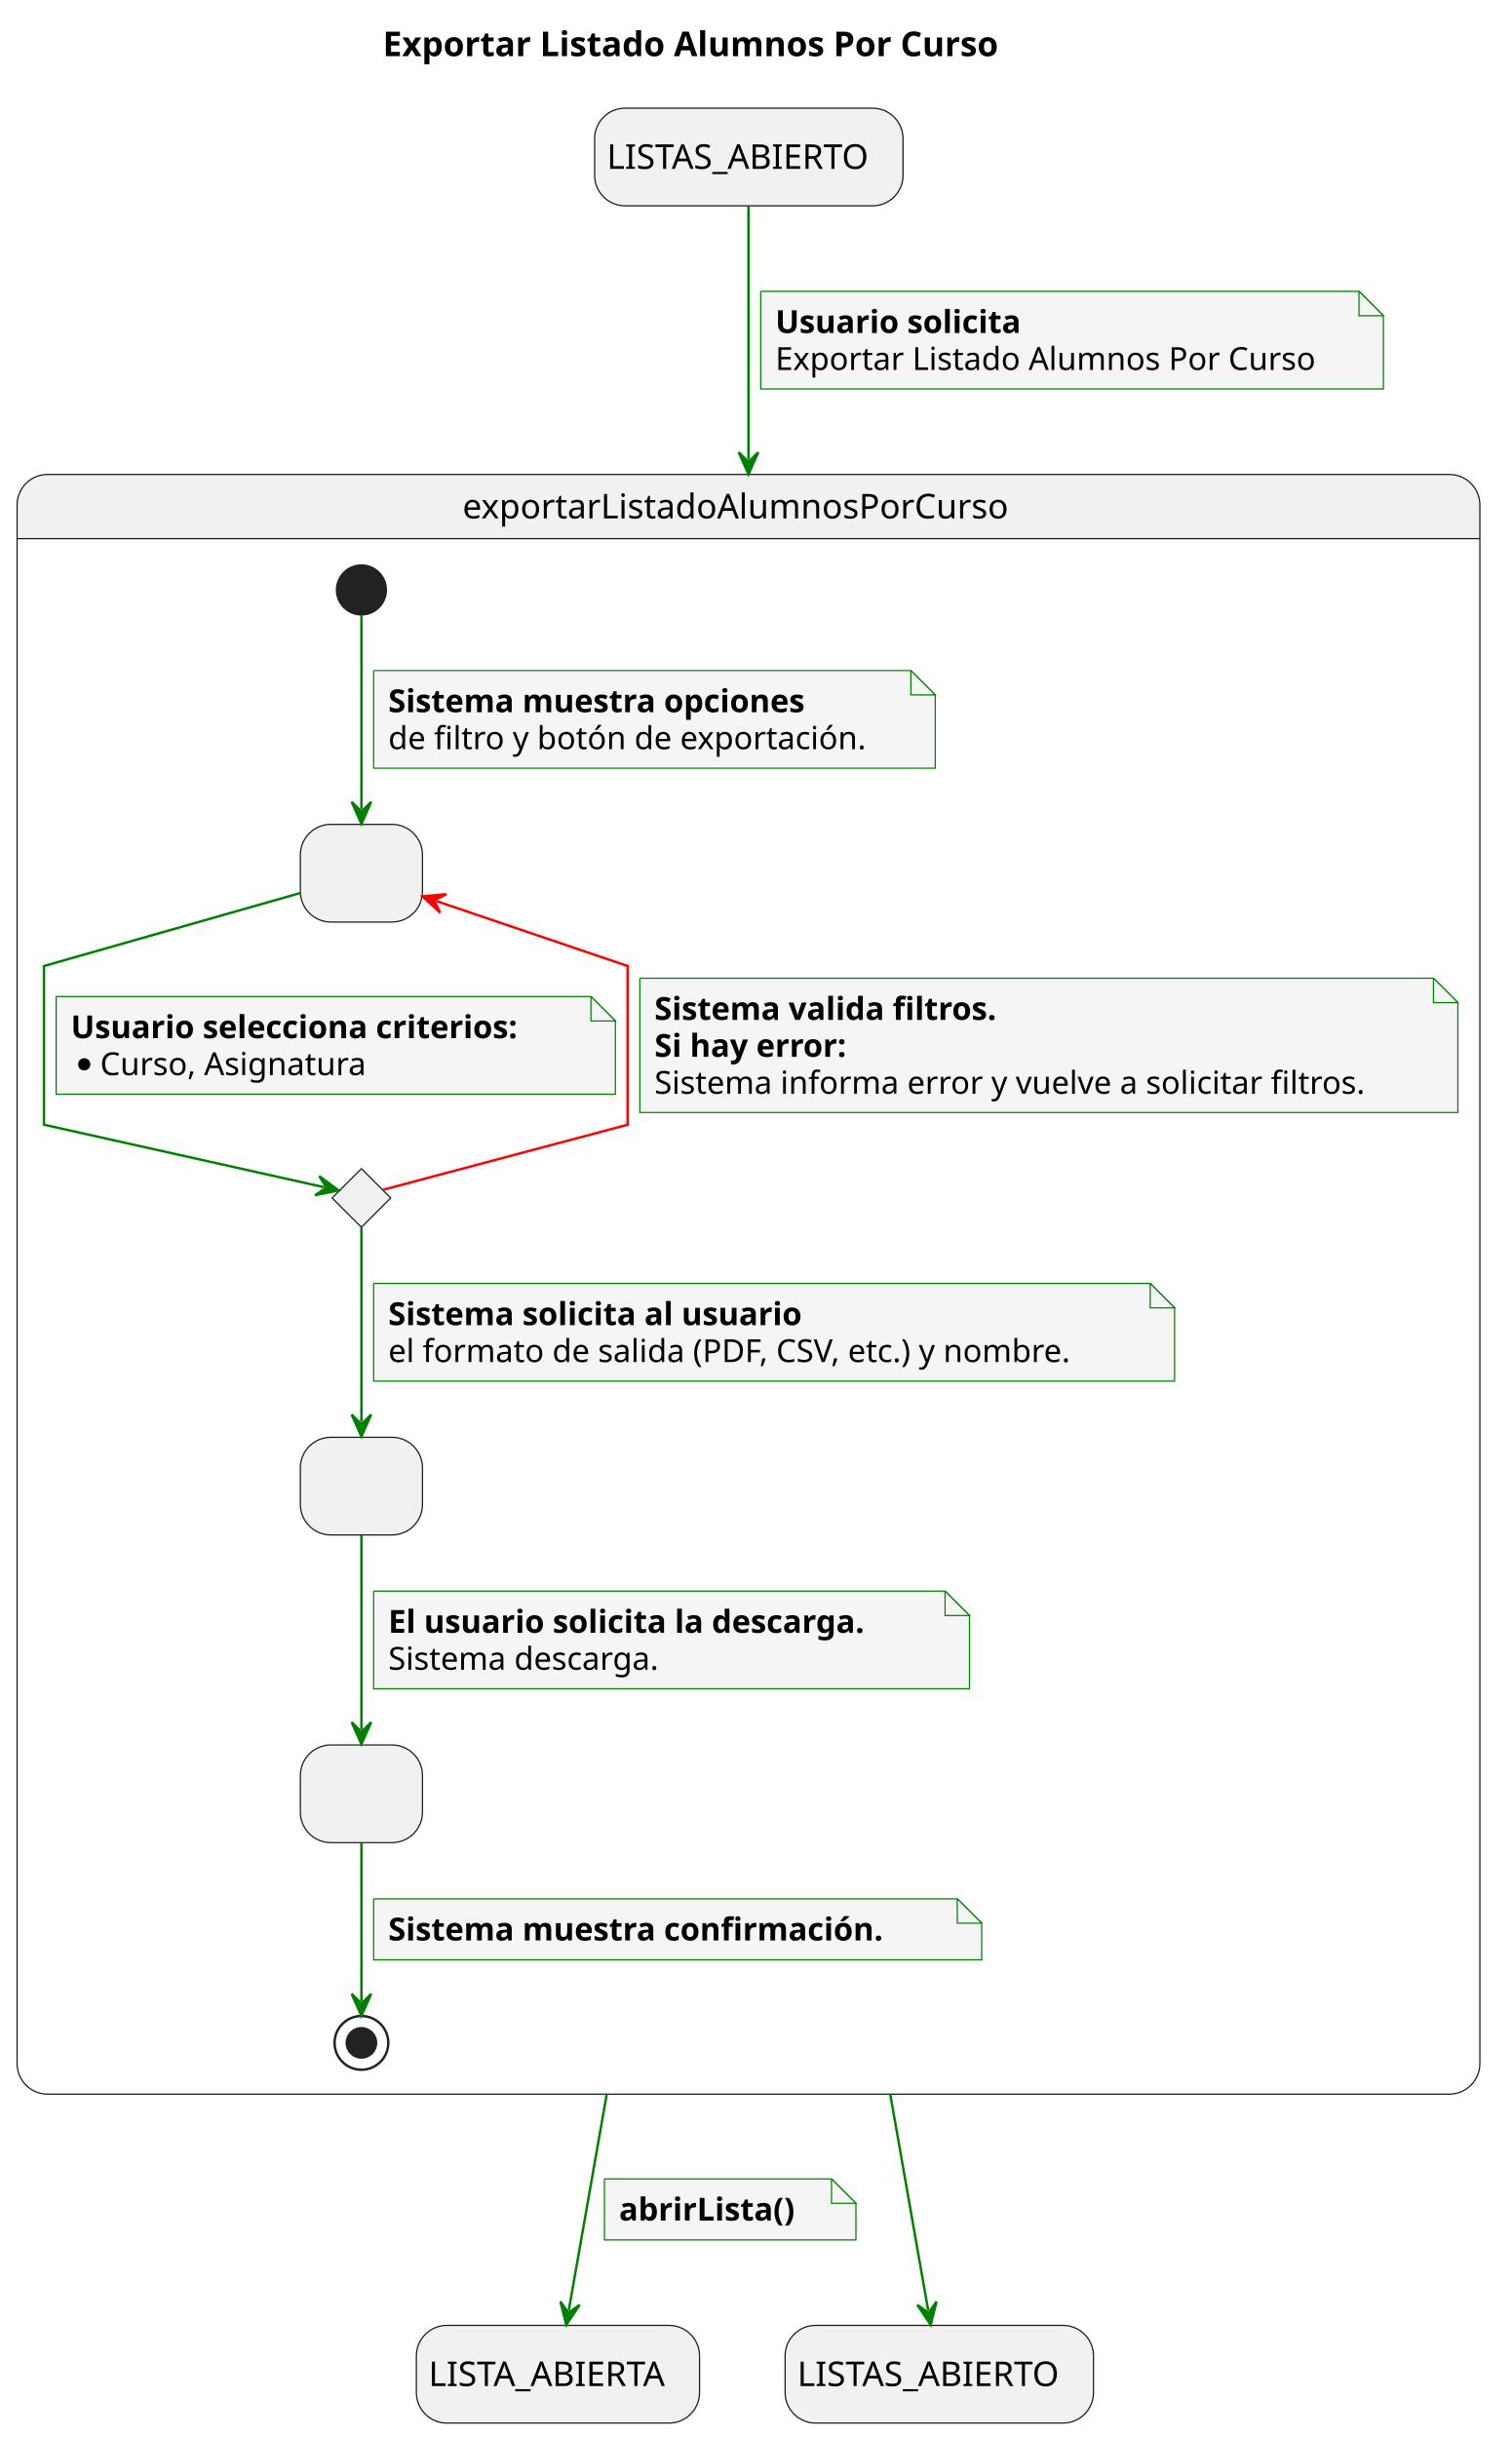
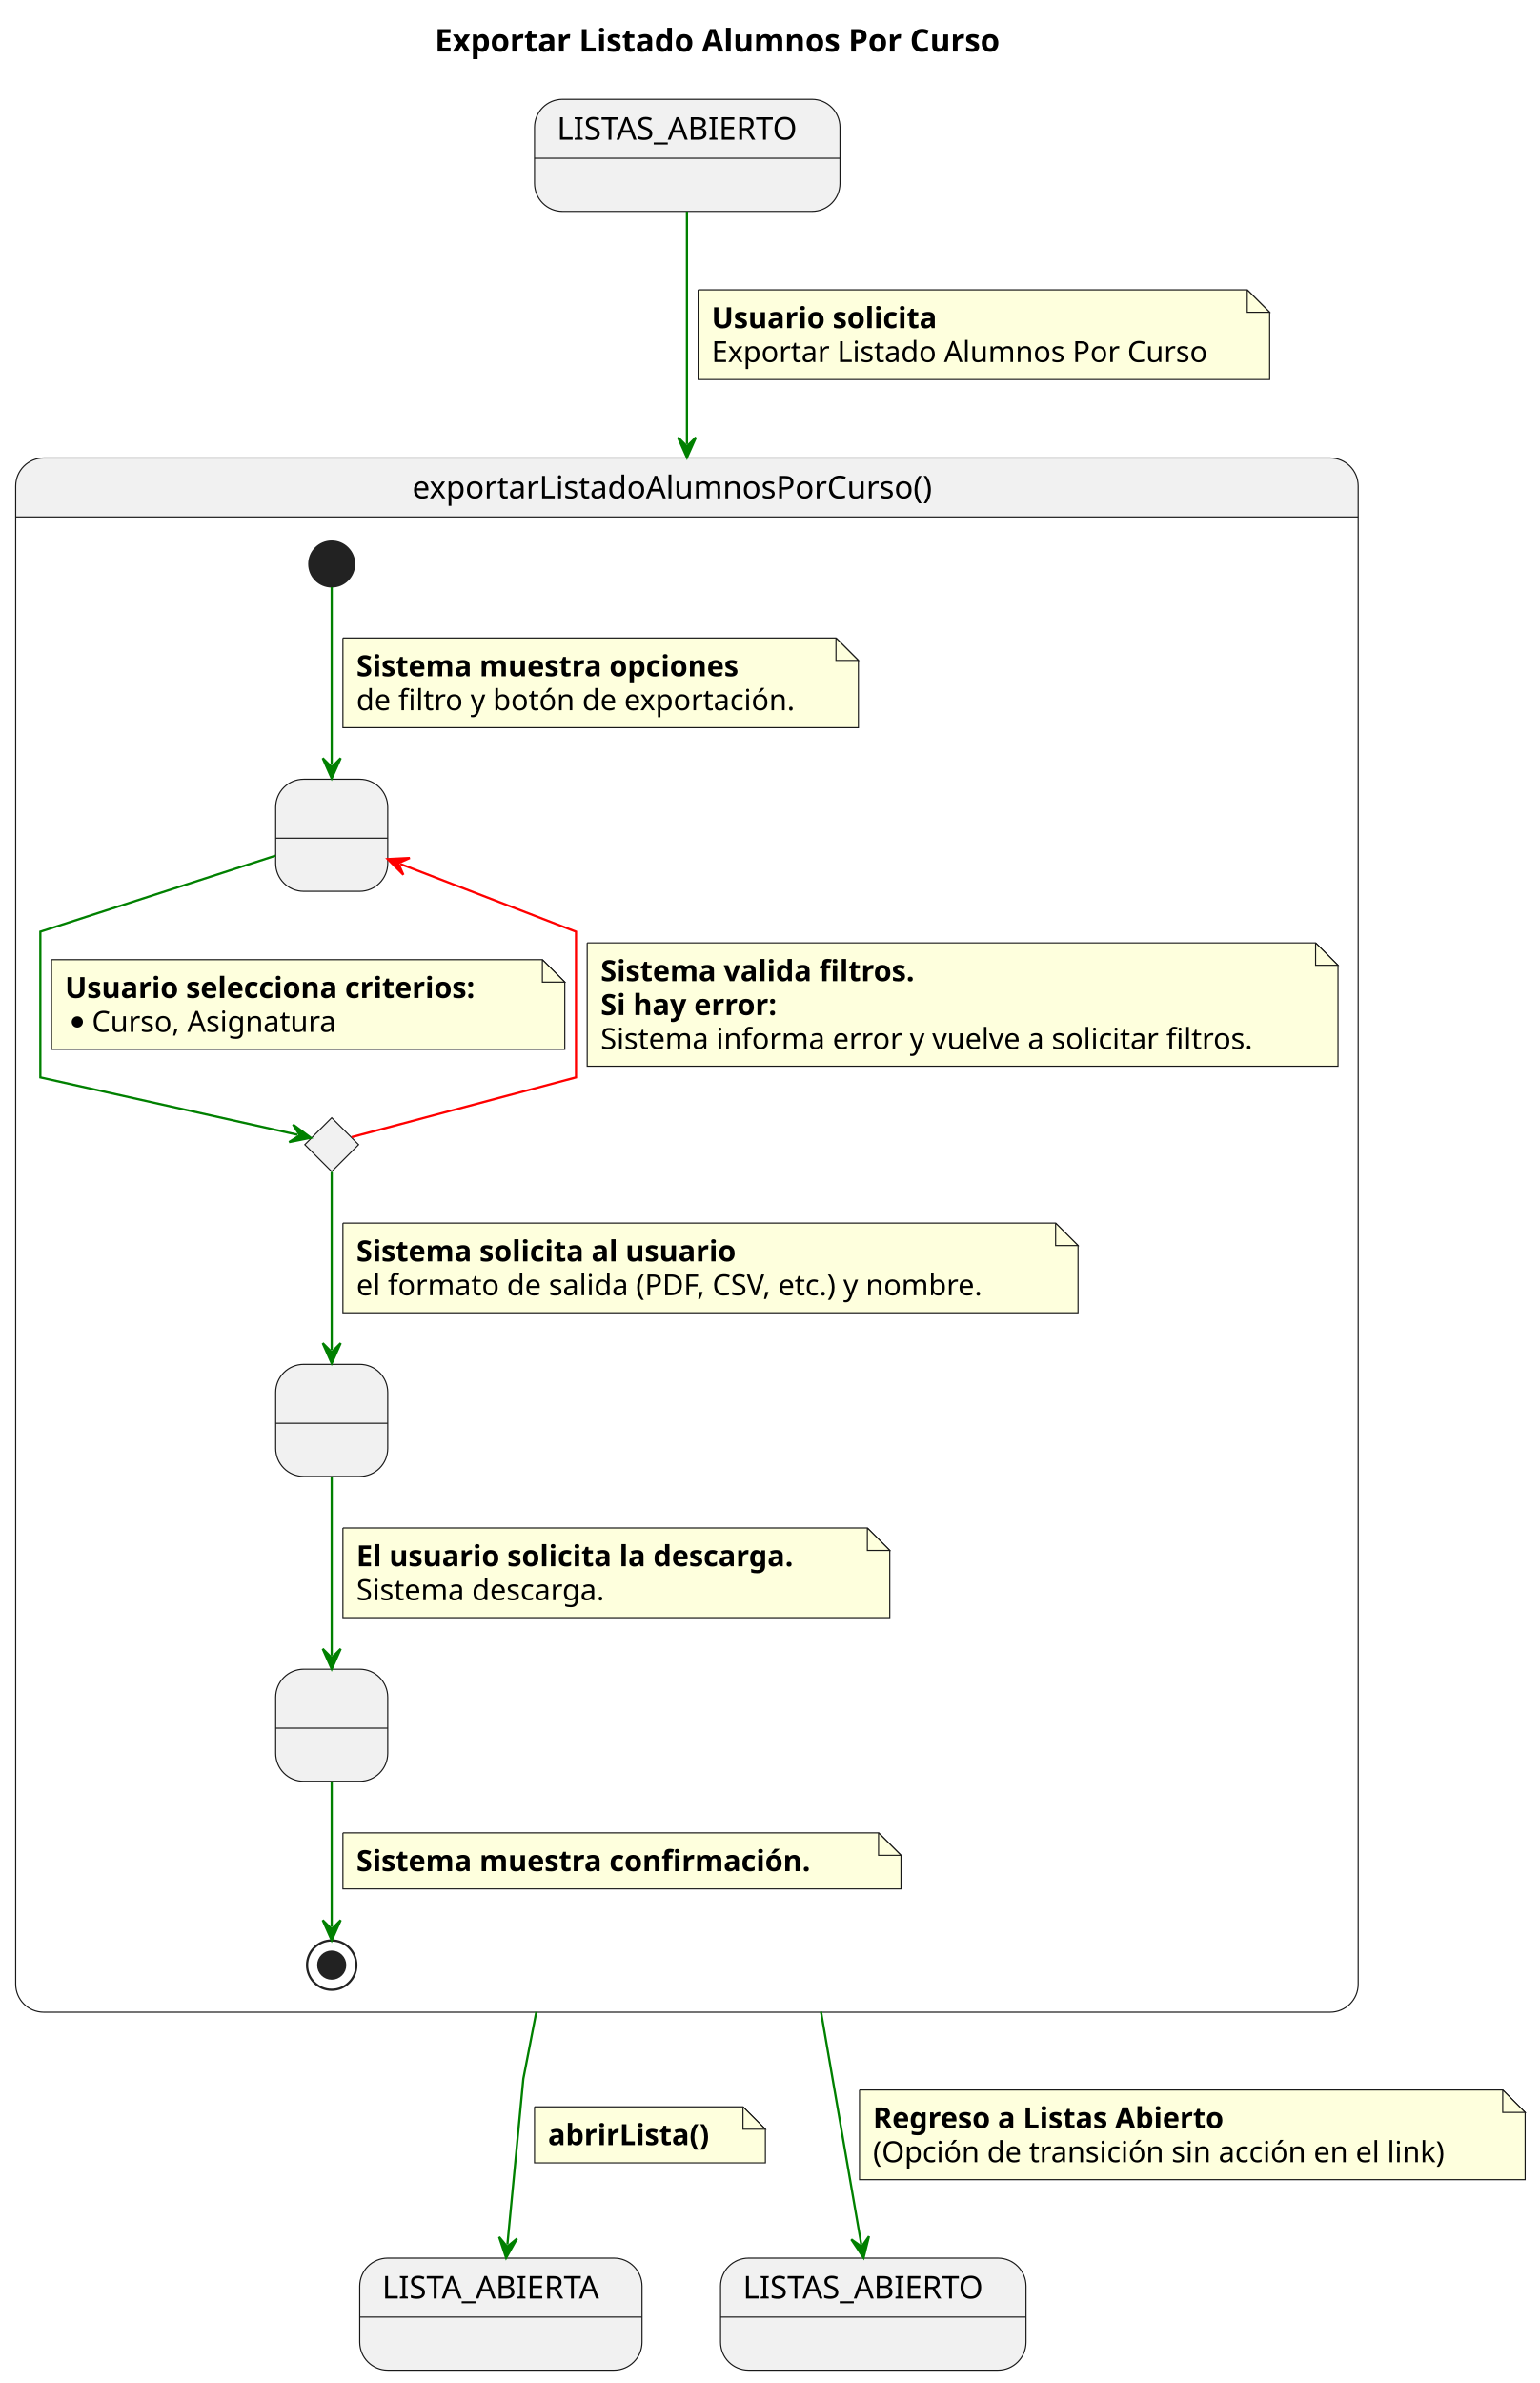
- <svg xmlns="http://www.w3.org/2000/svg" contentStyleType="text/css" data-diagram-type="STATE" height="998px" preserveAspectRatio="none" style="width:619px;height:998px;background:#FFFFFF;" version="1.1" viewBox="0 0 619 998" width="619px" zoomAndPan="magnify">
+ <svg xmlns="http://www.w3.org/2000/svg" contentStyleType="text/css" data-diagram-type="STATE" height="1063px" preserveAspectRatio="none" style="width:687px;height:1063px;background:#FFFFFF;" version="1.1" viewBox="0 0 687 1063" width="687px" zoomAndPan="magnify">
  <defs />
  <g>
    <g class="title" data-source-line="1">
-       <text fill="#000000" font-family="sans-serif" font-size="14" font-weight="bold" lengthAdjust="spacing" textLength="285.496" x="156.752" y="22.995">Exportar Listado Alumnos Por Curso</text>
+       <text fill="#000000" font-family="sans-serif" font-size="14" font-weight="bold" lengthAdjust="spacing" textLength="285.496" x="194.002" y="22.995">Exportar Listado Alumnos Por Curso</text>
    </g>
-     <rect fill="#F1F1F1" height="40" rx="12.5" ry="12.5" style="stroke:#181818;stroke-width:0.5;" width="126.286" x="243.5" y="44.297" />
-     <text fill="#000000" font-family="sans-serif" font-size="14" lengthAdjust="spacing" textLength="116.286" x="248.5" y="69.144">LISTAS_ABIERTO</text>
-     <rect fill="#F1F1F1" height="40" rx="12.5" ry="12.5" style="stroke:#181818;stroke-width:0.5;" width="115.957" x="170.5" y="952.297" />
-     <text fill="#000000" font-family="sans-serif" font-size="14" lengthAdjust="spacing" textLength="105.957" x="175.5" y="977.144">LISTA_ABIERTA</text>
-     <rect fill="#F1F1F1" height="40" rx="12.5" ry="12.5" style="stroke:#181818;stroke-width:0.5;" width="126.286" x="321.5" y="952.297" />
-     <text fill="#000000" font-family="sans-serif" font-size="14" lengthAdjust="spacing" textLength="116.286" x="326.5" y="977.144">LISTAS_ABIERTO</text>
-     <path d="M19.5,194.297 L593.5,194.297 A12.5,12.5 0 0 1 606,206.797 L606,220.594 L7,220.594 L7,206.797 A12.5,12.5 0 0 1 19.5,194.297" fill="#F1F1F1" />
-     <rect fill="none" height="663.297" rx="12.5" ry="12.5" style="stroke:#181818;stroke-width:0.5;" width="599" x="7" y="194.297" />
-     <line style="stroke:#181818;stroke-width:0.5;" x1="7" x2="606" y1="220.594" y2="220.594" />
-     <text fill="#000000" font-family="sans-serif" font-size="14" lengthAdjust="spacing" textLength="234.172" x="189.414" y="212.292">exportarListadoAlumnosPorCurso</text>
-     <rect fill="#F1F1F1" height="40" rx="12.5" ry="12.5" style="stroke:#181818;stroke-width:0.5;" width="50" x="123" y="337.594" />
-     <text fill="#000000" font-family="sans-serif" font-size="14" lengthAdjust="spacing" textLength="4.45" x="145.775" y="362.44"> </text>
+     <g id="startState">
+       <rect fill="#F1F1F1" height="50" rx="12.5" ry="12.5" style="stroke:#181818;stroke-width:0.5;" width="136.286" x="238.5" y="44.297" />
+       <line style="stroke:#181818;stroke-width:0.5;" x1="238.5" x2="374.786" y1="70.594" y2="70.594" />
+       <text fill="#000000" font-family="sans-serif" font-size="14" lengthAdjust="spacing" textLength="116.286" x="248.5" y="62.292">LISTAS_ABIERTO</text>
+     </g>
+     <g id="endState1">
+       <rect fill="#F1F1F1" height="50" rx="12.5" ry="12.5" style="stroke:#181818;stroke-width:0.5;" width="125.957" x="160.5" y="1007.297" />
+       <line style="stroke:#181818;stroke-width:0.5;" x1="160.5" x2="286.457" y1="1033.594" y2="1033.594" />
+       <text fill="#000000" font-family="sans-serif" font-size="14" lengthAdjust="spacing" textLength="105.957" x="170.5" y="1025.292">LISTA_ABIERTA</text>
+     </g>
+     <g id="endState2">
+       <rect fill="#F1F1F1" height="50" rx="12.5" ry="12.5" style="stroke:#181818;stroke-width:0.5;" width="136.286" x="321.5" y="1007.297" />
+       <line style="stroke:#181818;stroke-width:0.5;" x1="321.5" x2="457.786" y1="1033.594" y2="1033.594" />
+       <text fill="#000000" font-family="sans-serif" font-size="14" lengthAdjust="spacing" textLength="116.286" x="331.5" y="1025.292">LISTAS_ABIERTO</text>
+     </g>
+     <path d="M19.5,204.297 L593.5,204.297 A12.5,12.5 0 0 1 606,216.797 L606,230.594 L7,230.594 L7,216.797 A12.5,12.5 0 0 1 19.5,204.297" fill="#F1F1F1" />
+     <rect fill="none" height="693.297" rx="12.5" ry="12.5" style="stroke:#181818;stroke-width:0.5;" width="599" x="7" y="204.297" />
+     <line style="stroke:#181818;stroke-width:0.5;" x1="7" x2="606" y1="230.594" y2="230.594" />
+     <text fill="#000000" font-family="sans-serif" font-size="14" lengthAdjust="spacing" textLength="245.096" x="183.952" y="222.292">exportarListadoAlumnosPorCurso()</text>
+     <g id="exportarListadoAlumnosPorCurso.SolicitudFiltros">
+       <rect fill="#F1F1F1" height="50" rx="12.5" ry="12.5" style="stroke:#181818;stroke-width:0.5;" width="50" x="123" y="347.594" />
+       <line style="stroke:#181818;stroke-width:0.5;" x1="123" x2="173" y1="373.891" y2="373.891" />
+       <text fill="#000000" font-family="sans-serif" font-size="14" lengthAdjust="spacing" textLength="4.45" x="145.775" y="365.589"> </text>
+     </g>
    <g class="entity" data-entity="ValidarFiltros" data-uid="ent0007" id="entity_ValidarFiltros">
-       <polygon fill="#F1F1F1" points="148,478.594,160,490.594,148,502.594,136,490.594,148,478.594" style="stroke:#181818;stroke-width:0.5;" />
+       <polygon fill="#F1F1F1" points="148,498.594,160,510.594,148,522.594,136,510.594,148,498.594" style="stroke:#181818;stroke-width:0.5;" />
    </g>
-     <rect fill="#F1F1F1" height="40" rx="12.5" ry="12.5" style="stroke:#181818;stroke-width:0.5;" width="50" x="123" y="588.594" />
-     <text fill="#000000" font-family="sans-serif" font-size="14" lengthAdjust="spacing" textLength="4.45" x="145.775" y="613.44"> </text>
-     <rect fill="#F1F1F1" height="40" rx="12.5" ry="12.5" style="stroke:#181818;stroke-width:0.5;" width="50" x="123" y="714.594" />
-     <text fill="#000000" font-family="sans-serif" font-size="14" lengthAdjust="spacing" textLength="4.45" x="145.775" y="739.44"> </text>
-     <ellipse cx="148" cy="241.594" fill="#222222" rx="10" ry="10" style="stroke:#222222;stroke-width:1;" />
-     <ellipse cx="148" cy="836.594" fill="none" rx="11" ry="11" style="stroke:#222222;stroke-width:1;" />
-     <ellipse cx="148" cy="836.594" fill="#222222" rx="6" ry="6" style="stroke:#222222;stroke-width:1;" />
-     <g class="link" data-entity-1=".start.exportarListadoAlumnosPorCurso" data-entity-2="SolicitudFiltros" data-source-line="28" data-uid="lnk4" id="link_.start.exportarListadoAlumnosPorCurso_SolicitudFiltros">
-       <path d="M148,251.924 C148,270.534 148,306.614 148,331.374" fill="none" id="*start*exportarListadoAlumnosPorCurso-to-SolicitudFiltros" style="stroke:#008000;stroke-width:1;" />
-       <polygon fill="#008000" points="148,337.374,152,328.374,148,332.374,144,328.374,148,337.374" style="stroke:#008000;stroke-width:1;" />
-       <path d="M153,274.594 L153,314.594 L383,314.594 L383,284.594 L373,274.594 L153,274.594" fill="#F5F5F5" style="stroke:#008000;stroke-width:0.5;" />
-       <path d="M373,274.594 L373,284.594 L383,284.594 L373,274.594" fill="#F5F5F5" style="stroke:#008000;stroke-width:0.5;" />
-       <text fill="#000000" font-family="sans-serif" font-size="13" font-weight="bold" lengthAdjust="spacing" textLength="193.851" x="159" y="291.661">Sistema muestra opciones</text>
-       <text fill="#000000" font-family="sans-serif" font-size="13" lengthAdjust="spacing" textLength="209.936" x="159" y="306.793">de filtro y botón de exportación.</text>
+     <g id="exportarListadoAlumnosPorCurso.SeleccionFormato">
+       <rect fill="#F1F1F1" height="50" rx="12.5" ry="12.5" style="stroke:#181818;stroke-width:0.5;" width="50" x="123" y="608.594" />
+       <line style="stroke:#181818;stroke-width:0.5;" x1="123" x2="173" y1="634.891" y2="634.891" />
+       <text fill="#000000" font-family="sans-serif" font-size="14" lengthAdjust="spacing" textLength="4.45" x="145.775" y="626.589"> </text>
    </g>
-     <g class="link" data-entity-1="SolicitudFiltros" data-entity-2="ValidarFiltros" data-source-line="35" data-uid="lnk5" id="link_SolicitudFiltros_ValidarFiltros">
-       <path d="M122.93,365.724 C85.16,376.484 18,395.594 18,395.594 C18,395.594 18,460.594 18,460.594 C18,460.594 102.984,479.547 132.794,486.197" fill="none" id="SolicitudFiltros-to-ValidarFiltros" style="stroke:#008000;stroke-width:1;" />
-       <polygon fill="#008000" points="138.65,487.504,130.737,481.64,133.77,486.415,128.995,489.448,138.65,487.504" style="stroke:#008000;stroke-width:1;" />
-       <path d="M23,408.094 L23,448.094 L252,448.094 L252,418.094 L242,408.094 L23,408.094" fill="#F5F5F5" style="stroke:#008000;stroke-width:0.5;" />
-       <path d="M242,408.094 L242,418.094 L252,418.094 L242,408.094" fill="#F5F5F5" style="stroke:#008000;stroke-width:0.5;" />
-       <text fill="#000000" font-family="sans-serif" font-size="13" font-weight="bold" lengthAdjust="spacing" textLength="208.165" x="29" y="425.161">Usuario selecciona criterios:</text>
-       <ellipse cx="34.5" cy="435.859" fill="#000000" rx="2.5" ry="2.5" />
-       <text fill="#000000" font-family="sans-serif" font-size="13" lengthAdjust="spacing" textLength="116.035" x="41" y="440.293">Curso, Asignatura</text>
+     <g id="exportarListadoAlumnosPorCurso.Descarga">
+       <rect fill="#F1F1F1" height="50" rx="12.5" ry="12.5" style="stroke:#181818;stroke-width:0.5;" width="50" x="123" y="744.594" />
+       <line style="stroke:#181818;stroke-width:0.5;" x1="123" x2="173" y1="770.891" y2="770.891" />
+       <text fill="#000000" font-family="sans-serif" font-size="14" lengthAdjust="spacing" textLength="4.45" x="145.775" y="762.589"> </text>
    </g>
-     <g class="link" data-entity-1="ValidarFiltros" data-entity-2="SolicitudFiltros" data-source-line="42" data-uid="lnk6" id="link_ValidarFiltros_SolicitudFiltros">
-       <path d="M156.92,487.224 C182.95,480.294 257,460.594 257,460.594 C257,460.594 257,395.594 257,395.594 C257,395.594 210.872,379.932 178.692,369.012" fill="none" id="ValidarFiltros-to-SolicitudFiltros" style="stroke:#FF0000;stroke-width:1;" />
-       <polygon fill="#FF0000" points="173.01,367.084,180.247,373.764,177.745,368.69,182.818,366.188,173.01,367.084" style="stroke:#FF0000;stroke-width:1;" />
-       <path d="M262,400.594 L262,455.594 L597,455.594 L597,410.594 L587,400.594 L262,400.594" fill="#F5F5F5" style="stroke:#008000;stroke-width:0.5;" />
-       <path d="M587,400.594 L587,410.594 L597,410.594 L587,400.594" fill="#F5F5F5" style="stroke:#008000;stroke-width:0.5;" />
-       <text fill="#000000" font-family="sans-serif" font-size="13" font-weight="bold" lengthAdjust="spacing" textLength="160.996" x="268" y="417.661">Sistema valida filtros.</text>
-       <text fill="#000000" font-family="sans-serif" font-size="13" font-weight="bold" lengthAdjust="spacing" textLength="91.552" x="268" y="432.793">Si hay error:</text>
-       <text fill="#000000" font-family="sans-serif" font-size="13" lengthAdjust="spacing" textLength="314.742" x="268" y="447.926">Sistema informa error y vuelve a solicitar filtros.</text>
+     <ellipse cx="148" cy="251.594" fill="#222222" rx="10" ry="10" style="stroke:#222222;stroke-width:1;" />
+     <ellipse cx="148" cy="876.594" fill="none" rx="11" ry="11" style="stroke:#222222;stroke-width:1;" />
+     <ellipse cx="148" cy="876.594" fill="#222222" rx="6" ry="6" style="stroke:#222222;stroke-width:1;" />
+     <g class="link" data-entity-1=".start.exportarListadoAlumnosPorCurso" data-entity-2="SolicitudFiltros" data-source-line="22" data-uid="lnk4" id="link_.start.exportarListadoAlumnosPorCurso_SolicitudFiltros">
+       <path d="M148,261.934 C148,280.124 148,314.834 148,341.204" fill="none" id="*start*exportarListadoAlumnosPorCurso-to-SolicitudFiltros" style="stroke:#008000;stroke-width:1;" />
+       <polygon fill="#008000" points="148,347.204,152,338.204,148,342.204,144,338.204,148,347.204" style="stroke:#008000;stroke-width:1;" />
+       <path d="M153,284.594 L153,324.594 L383,324.594 L383,294.594 L373,284.594 L153,284.594" fill="#FEFFDD" style="stroke:#181818;stroke-width:0.5;" />
+       <path d="M373,284.594 L373,294.594 L383,294.594 L373,284.594" fill="#FEFFDD" style="stroke:#181818;stroke-width:0.5;" />
+       <text fill="#000000" font-family="sans-serif" font-size="13" font-weight="bold" lengthAdjust="spacing" textLength="193.851" x="159" y="301.661">Sistema muestra opciones</text>
+       <text fill="#000000" font-family="sans-serif" font-size="13" lengthAdjust="spacing" textLength="209.936" x="159" y="316.793">de filtro y botón de exportación.</text>
    </g>
-     <g class="link" data-entity-1="ValidarFiltros" data-entity-2="SeleccionFormato" data-source-line="50" data-uid="lnk7" id="link_ValidarFiltros_SeleccionFormato">
-       <path d="M148,502.714 C148,522.454 148,557.814 148,582.284" fill="none" id="ValidarFiltros-to-SeleccionFormato" style="stroke:#008000;stroke-width:1;" />
-       <polygon fill="#008000" points="148,588.284,152,579.284,148,583.284,144,579.284,148,588.284" style="stroke:#008000;stroke-width:1;" />
-       <path d="M153,525.594 L153,565.594 L481,565.594 L481,535.594 L471,525.594 L153,525.594" fill="#F5F5F5" style="stroke:#008000;stroke-width:0.5;" />
-       <path d="M471,525.594 L471,535.594 L481,535.594 L471,525.594" fill="#F5F5F5" style="stroke:#008000;stroke-width:0.5;" />
-       <text fill="#000000" font-family="sans-serif" font-size="13" font-weight="bold" lengthAdjust="spacing" textLength="193.261" x="159" y="542.661">Sistema solicita al usuario</text>
-       <text fill="#000000" font-family="sans-serif" font-size="13" lengthAdjust="spacing" textLength="307.265" x="159" y="557.793">el formato de salida (PDF, CSV, etc.) y nombre.</text>
+     <g class="link" data-entity-1="SolicitudFiltros" data-entity-2="ValidarFiltros" data-source-line="29" data-uid="lnk5" id="link_SolicitudFiltros_ValidarFiltros">
+       <path d="M122.93,381.694 C85.16,393.894 18,415.594 18,415.594 C18,415.594 18,480.594 18,480.594 C18,480.594 102.984,499.547 132.794,506.197" fill="none" id="SolicitudFiltros-to-ValidarFiltros" style="stroke:#008000;stroke-width:1;" />
+       <polygon fill="#008000" points="138.65,507.504,130.737,501.64,133.77,506.415,128.995,509.448,138.65,507.504" style="stroke:#008000;stroke-width:1;" />
+       <path d="M23,428.094 L23,468.094 L252,468.094 L252,438.094 L242,428.094 L23,428.094" fill="#FEFFDD" style="stroke:#181818;stroke-width:0.5;" />
+       <path d="M242,428.094 L242,438.094 L252,438.094 L242,428.094" fill="#FEFFDD" style="stroke:#181818;stroke-width:0.5;" />
+       <text fill="#000000" font-family="sans-serif" font-size="13" font-weight="bold" lengthAdjust="spacing" textLength="208.165" x="29" y="445.161">Usuario selecciona criterios:</text>
+       <ellipse cx="34.5" cy="455.859" fill="#000000" rx="2.5" ry="2.5" />
+       <text fill="#000000" font-family="sans-serif" font-size="13" lengthAdjust="spacing" textLength="116.035" x="41" y="460.293">Curso, Asignatura</text>
    </g>
-     <g class="link" data-entity-1="SeleccionFormato" data-entity-2="Descarga" data-source-line="58" data-uid="lnk8" id="link_SeleccionFormato_Descarga">
-       <path d="M148,628.694 C148,651.934 148,684.934 148,708.264" fill="none" id="SeleccionFormato-to-Descarga" style="stroke:#008000;stroke-width:1;" />
-       <polygon fill="#008000" points="148,714.264,152,705.264,148,709.264,144,705.264,148,714.264" style="stroke:#008000;stroke-width:1;" />
-       <path d="M153,651.594 L153,691.594 L397,691.594 L397,661.594 L387,651.594 L153,651.594" fill="#F5F5F5" style="stroke:#008000;stroke-width:0.5;" />
-       <path d="M387,651.594 L387,661.594 L397,661.594 L387,651.594" fill="#F5F5F5" style="stroke:#008000;stroke-width:0.5;" />
-       <text fill="#000000" font-family="sans-serif" font-size="13" font-weight="bold" lengthAdjust="spacing" textLength="223.983" x="159" y="668.661">El usuario solicita la descarga.</text>
-       <text fill="#000000" font-family="sans-serif" font-size="13" lengthAdjust="spacing" textLength="120.326" x="159" y="683.793">Sistema descarga.</text>
+     <g class="link" data-entity-1="ValidarFiltros" data-entity-2="SolicitudFiltros" data-source-line="36" data-uid="lnk6" id="link_ValidarFiltros_SolicitudFiltros">
+       <path d="M156.92,507.224 C182.95,500.294 257,480.594 257,480.594 C257,480.594 257,415.594 257,415.594 C257,415.594 210.789,397.791 178.609,385.391" fill="none" id="ValidarFiltros-to-SolicitudFiltros" style="stroke:#FF0000;stroke-width:1;" />
+       <polygon fill="#FF0000" points="173.01,383.234,179.97,390.202,177.676,385.032,182.846,382.737,173.01,383.234" style="stroke:#FF0000;stroke-width:1;" />
+       <path d="M262,420.594 L262,475.594 L597,475.594 L597,430.594 L587,420.594 L262,420.594" fill="#FEFFDD" style="stroke:#181818;stroke-width:0.5;" />
+       <path d="M587,420.594 L587,430.594 L597,430.594 L587,420.594" fill="#FEFFDD" style="stroke:#181818;stroke-width:0.5;" />
+       <text fill="#000000" font-family="sans-serif" font-size="13" font-weight="bold" lengthAdjust="spacing" textLength="160.996" x="268" y="437.661">Sistema valida filtros.</text>
+       <text fill="#000000" font-family="sans-serif" font-size="13" font-weight="bold" lengthAdjust="spacing" textLength="91.552" x="268" y="452.793">Si hay error:</text>
+       <text fill="#000000" font-family="sans-serif" font-size="13" lengthAdjust="spacing" textLength="314.742" x="268" y="467.926">Sistema informa error y vuelve a solicitar filtros.</text>
    </g>
-     <g class="link" data-entity-1="Descarga" data-entity-2=".end.exportarListadoAlumnosPorCurso" data-source-line="66" data-uid="lnk10" id="link_Descarga_.end.exportarListadoAlumnosPorCurso">
-       <path d="M148,754.874 C148,775.984 148,803.034 148,819.524" fill="none" id="Descarga-to-*end*exportarListadoAlumnosPorCurso" style="stroke:#008000;stroke-width:1;" />
-       <polygon fill="#008000" points="148,825.524,152,816.524,148,820.524,144,816.524,148,825.524" style="stroke:#008000;stroke-width:1;" />
-       <path d="M153,777.594 L153,802.594 L402,802.594 L402,787.594 L392,777.594 L153,777.594" fill="#F5F5F5" style="stroke:#008000;stroke-width:0.5;" />
-       <path d="M392,777.594 L392,787.594 L402,787.594 L392,777.594" fill="#F5F5F5" style="stroke:#008000;stroke-width:0.5;" />
-       <text fill="#000000" font-family="sans-serif" font-size="13" font-weight="bold" lengthAdjust="spacing" textLength="228.731" x="159" y="794.661">Sistema muestra confirmación.</text>
+     <g class="link" data-entity-1="ValidarFiltros" data-entity-2="SeleccionFormato" data-source-line="44" data-uid="lnk7" id="link_ValidarFiltros_SeleccionFormato">
+       <path d="M148,522.764 C148,542.064 148,576.114 148,602.144" fill="none" id="ValidarFiltros-to-SeleccionFormato" style="stroke:#008000;stroke-width:1;" />
+       <polygon fill="#008000" points="148,608.144,152,599.144,148,603.144,144,599.144,148,608.144" style="stroke:#008000;stroke-width:1;" />
+       <path d="M153,545.594 L153,585.594 L481,585.594 L481,555.594 L471,545.594 L153,545.594" fill="#FEFFDD" style="stroke:#181818;stroke-width:0.5;" />
+       <path d="M471,545.594 L471,555.594 L481,555.594 L471,545.594" fill="#FEFFDD" style="stroke:#181818;stroke-width:0.5;" />
+       <text fill="#000000" font-family="sans-serif" font-size="13" font-weight="bold" lengthAdjust="spacing" textLength="193.261" x="159" y="562.661">Sistema solicita al usuario</text>
+       <text fill="#000000" font-family="sans-serif" font-size="13" lengthAdjust="spacing" textLength="307.265" x="159" y="577.793">el formato de salida (PDF, CSV, etc.) y nombre.</text>
    </g>
-     <g class="link" data-entity-1="startState" data-entity-2="exportarListadoAlumnosPorCurso" data-source-line="17" data-uid="lnk2" id="link_startState_exportarListadoAlumnosPorCurso">
-       <path d="M306.5,84.457 C306.5,106.877 306.5,141.007 306.5,188.217" fill="none" id="startState-to-exportarListadoAlumnosPorCurso" style="stroke:#008000;stroke-width:1;" />
-       <polygon fill="#008000" points="306.5,194.217,310.5,185.217,306.5,189.217,302.5,185.217,306.5,194.217" style="stroke:#008000;stroke-width:1;" />
-       <path d="M311.5,119.297 L311.5,159.297 L566.5,159.297 L566.5,129.297 L556.5,119.297 L311.5,119.297" fill="#F5F5F5" style="stroke:#008000;stroke-width:0.5;" />
-       <path d="M556.5,119.297 L556.5,129.297 L566.5,129.297 L556.5,119.297" fill="#F5F5F5" style="stroke:#008000;stroke-width:0.5;" />
-       <text fill="#000000" font-family="sans-serif" font-size="13" font-weight="bold" lengthAdjust="spacing" textLength="113.376" x="317.5" y="136.364">Usuario solicita</text>
-       <text fill="#000000" font-family="sans-serif" font-size="13" lengthAdjust="spacing" textLength="234.19" x="317.5" y="151.497">Exportar Listado Alumnos Por Curso</text>
+     <g class="link" data-entity-1="SeleccionFormato" data-entity-2="Descarga" data-source-line="51" data-uid="lnk8" id="link_SeleccionFormato_Descarga">
+       <path d="M148,658.864 C148,683.144 148,714.284 148,738.504" fill="none" id="SeleccionFormato-to-Descarga" style="stroke:#008000;stroke-width:1;" />
+       <polygon fill="#008000" points="148,744.504,152,735.504,148,739.504,144,735.504,148,744.504" style="stroke:#008000;stroke-width:1;" />
+       <path d="M153,681.594 L153,721.594 L397,721.594 L397,691.594 L387,681.594 L153,681.594" fill="#FEFFDD" style="stroke:#181818;stroke-width:0.5;" />
+       <path d="M387,681.594 L387,691.594 L397,691.594 L387,681.594" fill="#FEFFDD" style="stroke:#181818;stroke-width:0.5;" />
+       <text fill="#000000" font-family="sans-serif" font-size="13" font-weight="bold" lengthAdjust="spacing" textLength="223.983" x="159" y="698.661">El usuario solicita la descarga.</text>
+       <text fill="#000000" font-family="sans-serif" font-size="13" lengthAdjust="spacing" textLength="120.326" x="159" y="713.793">Sistema descarga.</text>
    </g>
-     <g class="link" data-entity-1="exportarListadoAlumnosPorCurso" data-entity-2="endState1" data-source-line="73" data-uid="lnk11" id="link_exportarListadoAlumnosPorCurso_endState1">
-       <path d="M248.49,857.407 C241.38,897.887 236.428,926.107 232.907,946.157" fill="none" id="exportarListadoAlumnosPorCurso-to-endState1" style="stroke:#008000;stroke-width:1;" />
-       <polygon fill="#008000" points="231.87,952.067,237.366,943.894,232.735,947.142,229.487,942.511,231.87,952.067" style="stroke:#008000;stroke-width:1;" />
-       <path d="M247.5,892.297 L247.5,917.297 L350.5,917.297 L350.5,902.297 L340.5,892.297 L247.5,892.297" fill="#F5F5F5" style="stroke:#008000;stroke-width:0.5;" />
-       <path d="M340.5,892.297 L340.5,902.297 L350.5,902.297 L340.5,892.297" fill="#F5F5F5" style="stroke:#008000;stroke-width:0.5;" />
-       <text fill="#000000" font-family="sans-serif" font-size="13" font-weight="bold" lengthAdjust="spacing" textLength="82.704" x="253.5" y="909.364">abrirLista()</text>
+     <g class="link" data-entity-1="Descarga" data-entity-2=".end.exportarListadoAlumnosPorCurso" data-source-line="58" data-uid="lnk10" id="link_Descarga_.end.exportarListadoAlumnosPorCurso">
+       <path d="M148,794.684 C148,817.084 148,843.364 148,859.544" fill="none" id="Descarga-to-*end*exportarListadoAlumnosPorCurso" style="stroke:#008000;stroke-width:1;" />
+       <polygon fill="#008000" points="148,865.544,152,856.544,148,860.544,144,856.544,148,865.544" style="stroke:#008000;stroke-width:1;" />
+       <path d="M153,817.594 L153,842.594 L402,842.594 L402,827.594 L392,817.594 L153,817.594" fill="#FEFFDD" style="stroke:#181818;stroke-width:0.5;" />
+       <path d="M392,817.594 L392,827.594 L402,827.594 L392,817.594" fill="#FEFFDD" style="stroke:#181818;stroke-width:0.5;" />
+       <text fill="#000000" font-family="sans-serif" font-size="13" font-weight="bold" lengthAdjust="spacing" textLength="228.731" x="159" y="834.661">Sistema muestra confirmación.</text>
    </g>
-     <g class="link" data-entity-1="exportarListadoAlumnosPorCurso" data-entity-2="endState2" data-source-line="78" data-uid="lnk12" id="link_exportarListadoAlumnosPorCurso_endState2">
-       <path d="M364.51,857.407 C371.62,897.887 376.572,926.107 380.092,946.157" fill="none" id="exportarListadoAlumnosPorCurso-to-endState2" style="stroke:#008000;stroke-width:1;" />
-       <polygon fill="#008000" points="381.13,952.067,383.514,942.511,380.265,947.142,375.634,943.894,381.13,952.067" style="stroke:#008000;stroke-width:1;" />
+     <g class="link" data-entity-1="startState" data-entity-2="exportarListadoAlumnosPorCurso" data-source-line="9" data-uid="lnk2" id="link_startState_exportarListadoAlumnosPorCurso">
+       <path d="M306.5,94.407 C306.5,118.287 306.5,151.907 306.5,198.097" fill="none" id="startState-to-exportarListadoAlumnosPorCurso" style="stroke:#008000;stroke-width:1;" />
+       <polygon fill="#008000" points="306.5,204.097,310.5,195.097,306.5,199.097,302.5,195.097,306.5,204.097" style="stroke:#008000;stroke-width:1;" />
+       <path d="M311.5,129.297 L311.5,169.297 L566.5,169.297 L566.5,139.297 L556.5,129.297 L311.5,129.297" fill="#FEFFDD" style="stroke:#181818;stroke-width:0.5;" />
+       <path d="M556.5,129.297 L556.5,139.297 L566.5,139.297 L556.5,129.297" fill="#FEFFDD" style="stroke:#181818;stroke-width:0.5;" />
+       <text fill="#000000" font-family="sans-serif" font-size="13" font-weight="bold" lengthAdjust="spacing" textLength="113.376" x="317.5" y="146.364">Usuario solicita</text>
+       <text fill="#000000" font-family="sans-serif" font-size="13" lengthAdjust="spacing" textLength="234.19" x="317.5" y="161.497">Exportar Listado Alumnos Por Curso</text>
+     </g>
+     <g class="link" data-entity-1="exportarListadoAlumnosPorCurso" data-entity-2="endState1" data-source-line="65" data-uid="lnk11" id="link_exportarListadoAlumnosPorCurso_endState1">
+       <path d="M239.29,897.517 C235.68,916.077 233.5,927.297 233.5,927.297 C233.5,927.297 229.344,970.484 226.393,1001.204" fill="none" id="exportarListadoAlumnosPorCurso-to-endState1" style="stroke:#008000;stroke-width:1;" />
+       <polygon fill="#008000" points="225.82,1007.177,230.662,998.6,226.298,1002.2,222.699,997.836,225.82,1007.177" style="stroke:#008000;stroke-width:1;" />
+       <path d="M238.5,939.797 L238.5,964.797 L341.5,964.797 L341.5,949.797 L331.5,939.797 L238.5,939.797" fill="#FEFFDD" style="stroke:#181818;stroke-width:0.5;" />
+       <path d="M331.5,939.797 L331.5,949.797 L341.5,949.797 L331.5,939.797" fill="#FEFFDD" style="stroke:#181818;stroke-width:0.5;" />
+       <text fill="#000000" font-family="sans-serif" font-size="13" font-weight="bold" lengthAdjust="spacing" textLength="82.704" x="244.5" y="956.864">abrirLista()</text>
+     </g>
+     <g class="link" data-entity-1="exportarListadoAlumnosPorCurso" data-entity-2="endState2" data-source-line="70" data-uid="lnk12" id="link_exportarListadoAlumnosPorCurso_endState2">
+       <path d="M366.32,897.407 C374.32,943.587 380.146,977.285 384.286,1001.195" fill="none" id="exportarListadoAlumnosPorCurso-to-endState2" style="stroke:#008000;stroke-width:1;" />
+       <polygon fill="#008000" points="385.31,1007.107,387.716,997.556,384.457,1002.18,379.833,998.921,385.31,1007.107" style="stroke:#008000;stroke-width:1;" />
+       <path d="M383.5,932.297 L383.5,972.297 L680.5,972.297 L680.5,942.297 L670.5,932.297 L383.5,932.297" fill="#FEFFDD" style="stroke:#181818;stroke-width:0.5;" />
+       <path d="M670.5,932.297 L670.5,942.297 L680.5,942.297 L670.5,932.297" fill="#FEFFDD" style="stroke:#181818;stroke-width:0.5;" />
+       <text fill="#000000" font-family="sans-serif" font-size="13" font-weight="bold" lengthAdjust="spacing" textLength="179.778" x="389.5" y="949.364">Regreso a Listas Abierto</text>
+       <text fill="#000000" font-family="sans-serif" font-size="13" lengthAdjust="spacing" textLength="276.269" x="389.5" y="964.497">(Opción de transición sin acción en el link)</text>
    </g>
  </g>
</svg>
